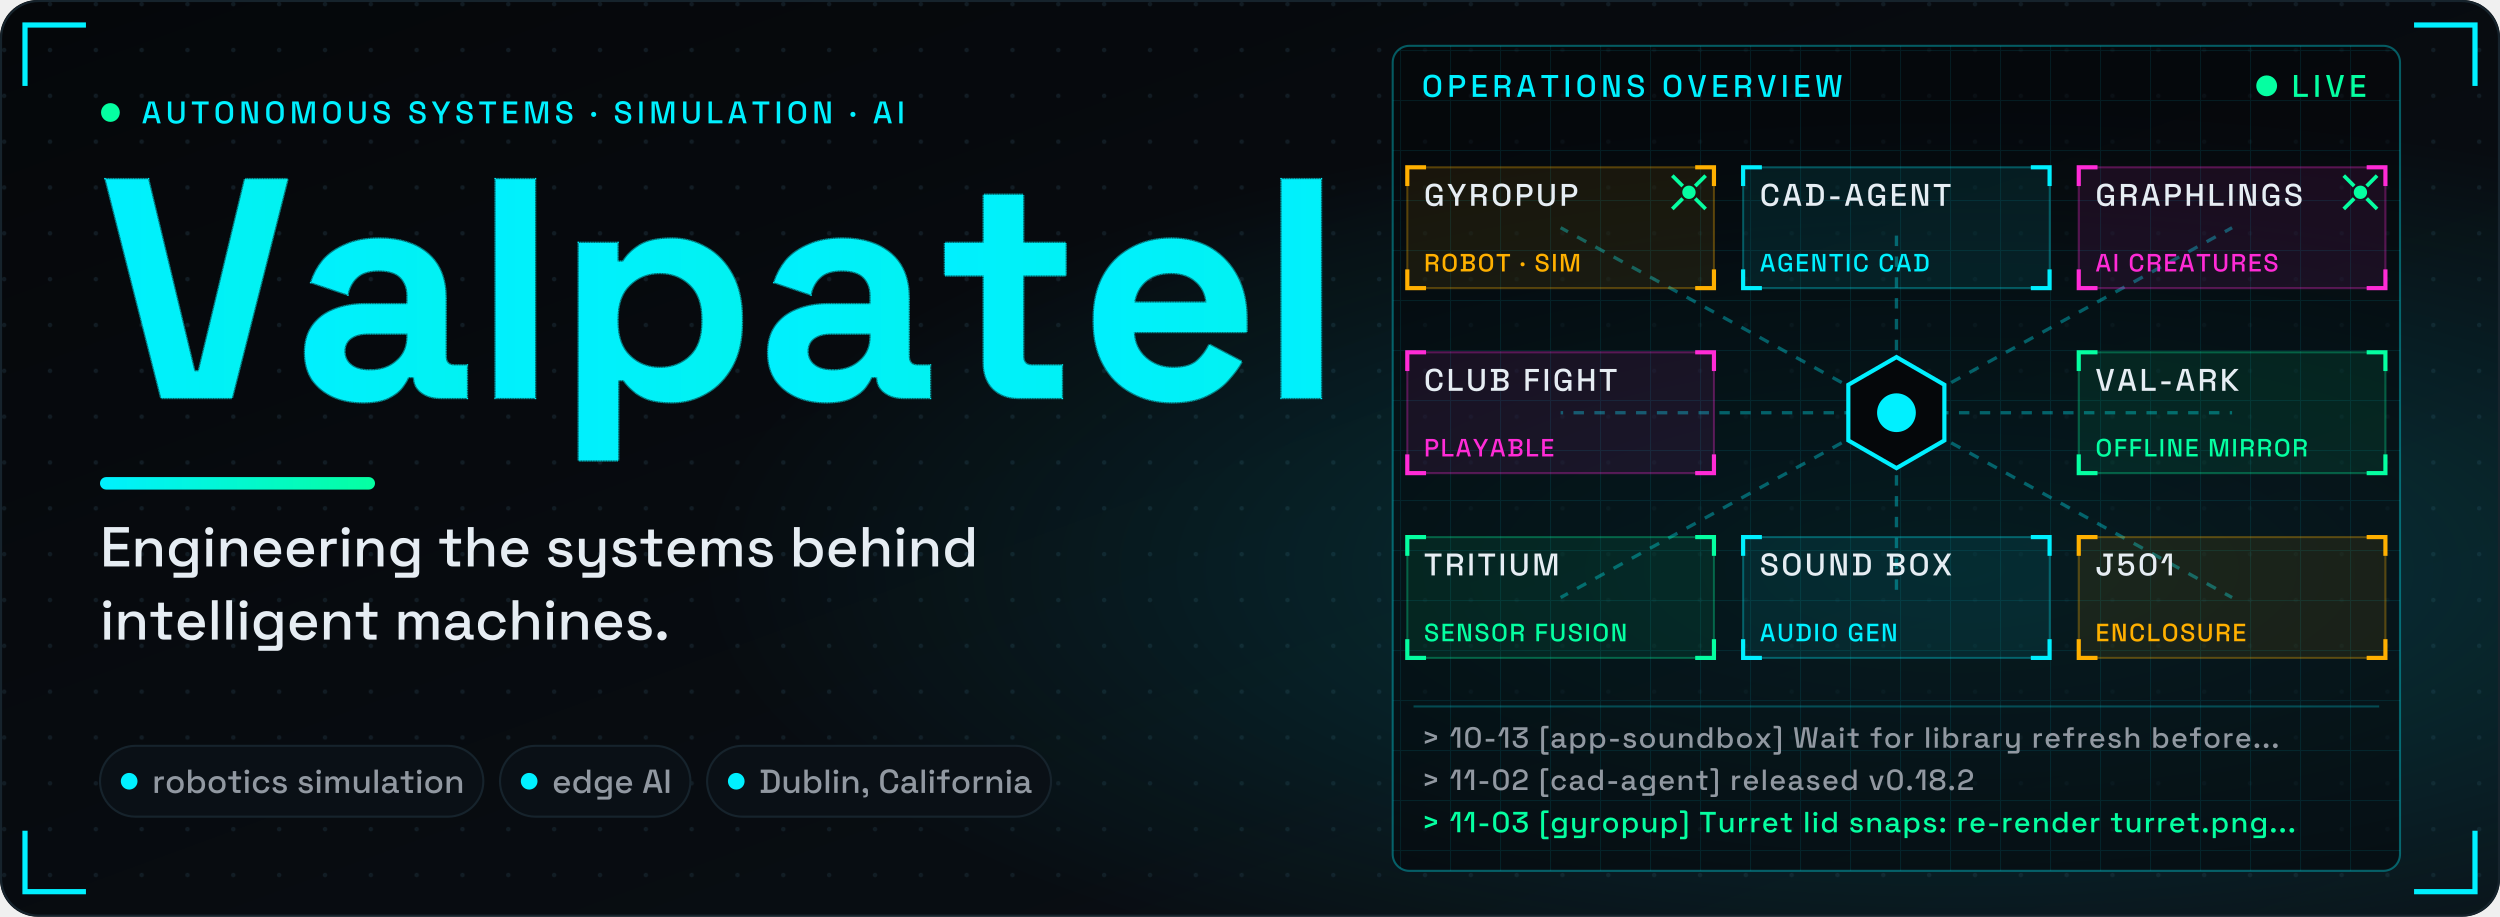
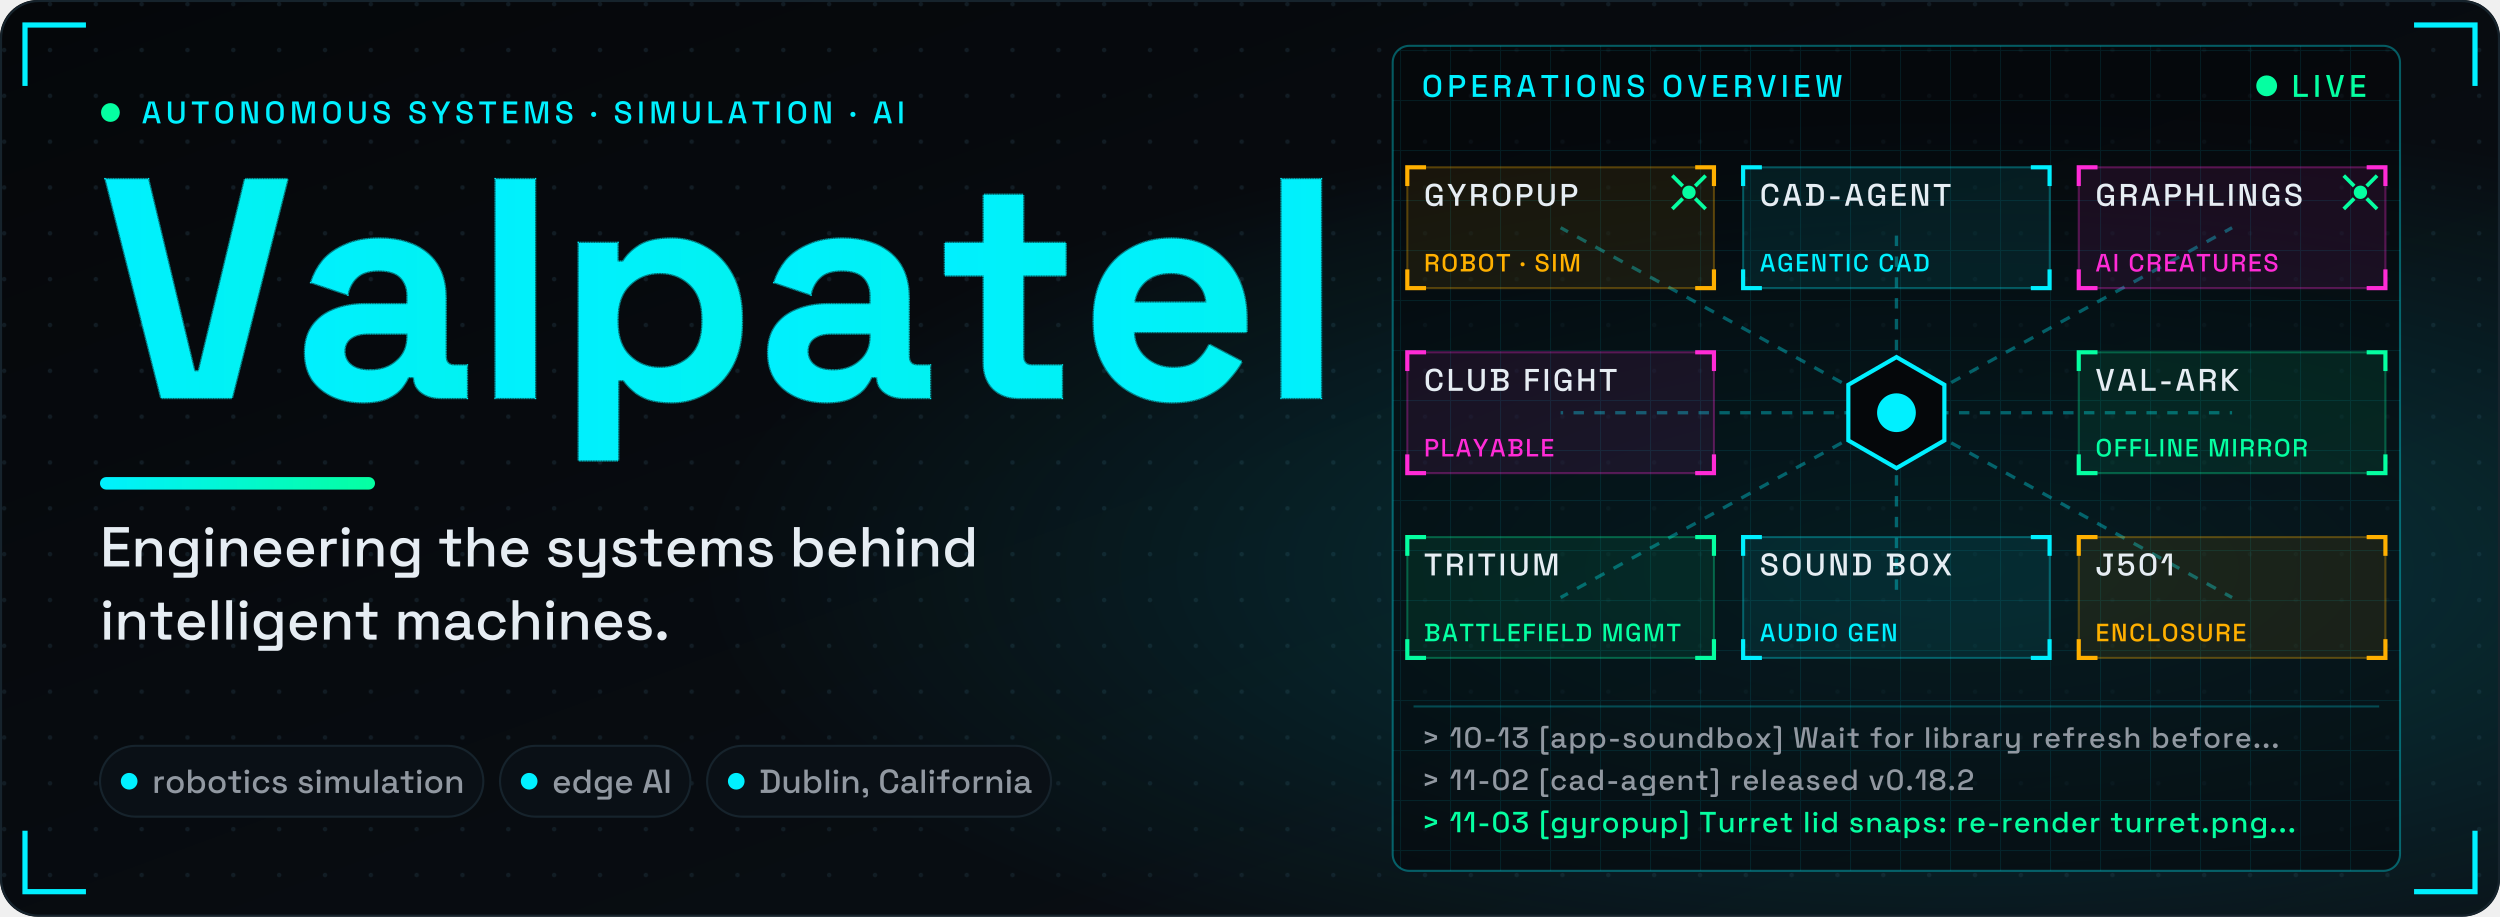
<svg xmlns="http://www.w3.org/2000/svg" viewBox="0 0 1200 440" width="1200" height="440" role="img" aria-label="Valpatel: engineering the systems behind intelligent machines. An operations overview links Gyropup, cad-agent, Graphlings, Club Fight, val-ark, Tritium, Sound Box and j501-agx-orin.">
  <style>.nm use{stroke-dasharray:1;stroke-dashoffset:0}.gp{opacity:0}.con path,.con rect{fill:none;vector-effect:non-scaling-stroke}.gl{stroke:#05ffa1;stroke-width:1;stroke-dasharray:6 4;opacity:0;transform-box:fill-box;transform-origin:0 0}.gb{stroke:#9198a1;stroke-width:1;stroke-dasharray:1;opacity:0}.sh{opacity:.35;transform:translateX(-400px) skewX(-20deg)}.ul{transform-box:fill-box;transform-origin:0 0}.cbg{fill:#0a1016;stroke:#16232c}.cpv{fill:none;stroke:#00f0ff;stroke-dasharray:4 3}.led{animation:led 1.6s ease-in-out infinite}@keyframes led{50%{opacity:.3}}.pk{fill:none;stroke-width:4;stroke-linecap:round;stroke-dasharray:.08 .92;stroke-dashoffset:1;opacity:0;animation:pk 2.6s linear infinite}@keyframes pk{0%{stroke-dashoffset:1.08;opacity:1}92%{opacity:1}100%{stroke-dashoffset:0;opacity:0}}.core{transform-box:fill-box;transform-origin:50% 50%;animation:core 2.2s ease-in-out infinite}@keyframes core{50%{transform:scale(.6);opacity:.6}}.ag0{animation:ag0 6.6s 1.5s ease-in-out infinite}@keyframes ag0{0%{transform:translate(0px,0px)}33.3%{transform:translate(322.3px,88.7px)}66.7%{transform:translate(322.3px,177.4px)}100%{transform:translate(0px,0px)}}.ag1{animation:ag1 6.6s 2.6s ease-in-out infinite}@keyframes ag1{0%{transform:translate(0px,0px)}33.3%{transform:translate(-322.3px,177.4px)}66.7%{transform:translate(-322.3px,88.7px)}100%{transform:translate(0px,0px)}}@keyframes L0{0%{opacity:0;transform:translateY(6px)}4.94%{opacity:0;transform:translateY(6px);animation-timing-function:ease-out}13.37%,90.72%{opacity:1;transform:none}97.95%,100%{opacity:0;transform:none}}@keyframes L1{0%{opacity:0;transform:translateY(6px)}7.95%{opacity:0;transform:translateY(6px);animation-timing-function:ease-out}16.39%,89.88%{opacity:1;transform:none}97.11%,100%{opacity:0;transform:none}}@keyframes L2{0%{opacity:0;transform:translateY(6px)}11.81%{opacity:0;transform:translateY(6px);animation-timing-function:ease-out}20.24%,91.81%{opacity:1;transform:none}99.04%,100%{opacity:0;transform:none}}@keyframes L3{0%{opacity:0;transform:translateX(-8px)}13.25%{opacity:0;transform:translateX(-8px);animation-timing-function:ease-out}19.88%,92.77%{opacity:1;transform:none}100%{opacity:0;transform:none}}@keyframes L4{0%{opacity:0;transform:translateX(-8px)}24.1%{opacity:0;transform:translateX(-8px);animation-timing-function:ease-out}30.72%,92.77%{opacity:1;transform:none}100%{opacity:0;transform:none}}@keyframes L5{0%{opacity:0;transform:translateX(-8px)}34.94%{opacity:0;transform:translateX(-8px);animation-timing-function:ease-out}41.57%,92.77%{opacity:1;transform:none}100%{opacity:0;transform:none}}@keyframes L6{0%{opacity:0;animation-timing-function:linear}1.53%,13.41%{opacity:1;animation-timing-function:linear}19.16%,92.77%,100%{opacity:0}}@keyframes L7{0%{opacity:.9;transform:scaleX(0)}.6%{opacity:.9;transform:scaleX(0);animation-timing-function:ease-out}3.94%{transform:scaleX(1);animation-timing-function:ease-out}13.59%{opacity:.8;animation-timing-function:ease-out}19.16%,90.6%,97.83%,100%{opacity:0;transform:none}}@keyframes L8{0%{opacity:.85;stroke-dashoffset:1}2.41%{opacity:.85;stroke-dashoffset:1;animation-timing-function:ease-out}6.39%{opacity:.85;stroke-dashoffset:0;animation-timing-function:ease-out}11.02%{opacity:.55;stroke-dashoffset:0;animation-timing-function:ease-out}15.66%,91.08%,98.31%,100%{opacity:0;stroke-dashoffset:0}}@keyframes L9{0%{stroke-dashoffset:1;stroke-width:6px;fill-opacity:0;opacity:1}4.22%{stroke-dashoffset:1;stroke-width:6px;fill-opacity:0;opacity:1;animation-timing-function:cubic-bezier(.45,0,.2,1)}7.76%{stroke-dashoffset:0;stroke-width:6px;fill-opacity:0;animation-timing-function:cubic-bezier(.45,0,.2,1)}9.78%{stroke-width:22.7px;fill-opacity:.15;animation-timing-function:cubic-bezier(.45,0,.2,1)}12.65%,91.08%{stroke-dashoffset:0;stroke-width:8px;fill-opacity:1;opacity:1}98.31%,100%{stroke-dashoffset:0;stroke-width:8px;fill-opacity:1;opacity:0}}@keyframes L10{0%{transform:translateX(-200px) skewX(-20deg);opacity:.35}15.54%{transform:translateX(-200px) skewX(-20deg);opacity:.35;animation-timing-function:ease-in-out}36.75%,92.77%{transform:translateX(1600px) skewX(-20deg);opacity:.35}100%{transform:translateX(1600px) skewX(-20deg);opacity:0}}@keyframes L11{0%{transform:scaleX(0);opacity:1}4.1%{transform:scaleX(0);opacity:1;animation-timing-function:ease-out}14.94%,92.77%{transform:none;opacity:1}100%{transform:none;opacity:0}}@keyframes L12{0%,99.4%,100%{opacity:0}15.66%{opacity:0;animation-timing-function:ease-out}19.28%,92.17%{opacity:1}}@keyframes L13{0%,99.4%,100%{opacity:0}22.05%{opacity:0;animation-timing-function:ease-out}25.66%,92.17%{opacity:1}}@keyframes L14{0%,99.4%,100%{opacity:0}28.43%{opacity:0;animation-timing-function:ease-out}32.05%,92.17%{opacity:1}}@keyframes L15{0%,100%{opacity:0}34.82%{opacity:0;animation-timing-function:ease-out}38.43%,92.77%{opacity:1}}@keyframes L16{0%,100%{opacity:0}41.2%{opacity:0;animation-timing-function:ease-out}44.82%,92.77%{opacity:1}}@media (prefers-reduced-motion:reduce){*{animation:none!important}}</style>
  <defs>
    <linearGradient id="bgg" x1="0" y1="0" x2="1" y2="1">
      <stop offset="0" stop-color="#05070a" />
      <stop offset="1" stop-color="#0a1016" />
    </linearGradient>
    <radialGradient id="glow" cx=".78" cy=".62" r=".5">
      <stop offset="0" stop-color="#00f0ff" stop-opacity=".18" />
      <stop offset="1" stop-color="#00f0ff" stop-opacity="0" />
    </radialGradient>
    <linearGradient id="gr" x1="0" y1="0" x2="1" y2="0">
      <stop offset="0" stop-color="#00f0ff" />
      <stop offset="1" stop-color="#05ffa1" />
    </linearGradient>
    <pattern id="dots" width="22" height="22" patternUnits="userSpaceOnUse">
      <circle cx="2" cy="2" r="1.1" fill="#16232c" />
    </pattern>
    <linearGradient id="ng" gradientUnits="userSpaceOnUse" x1="0" y1="0" x2="3977" y2="0">
      <stop offset="0" stop-color="#00f0ff" />
      <stop offset="1" stop-color="#05ffa1" />
    </linearGradient>
    <pattern id="gp" width="60" height="60" patternUnits="userSpaceOnUse" x="48" y="191">
      <path d="M0 0V60M0 0H60M12 0V60M0 12H60M24 0V60M0 24H60M36 0V60M0 36H60M48 0V60M0 48H60" stroke="#05ffa1" stroke-width=".5" opacity=".45" />
      <path d="M0 0V60M0 0H60" stroke="#05ffa1" stroke-width="1" />
    </pattern>
    <clipPath id="nc" transform="translate(48 191) scale(.15 -.15)">
      <use href="#b86" x="0" />
      <use href="#b97" x="618" />
      <use href="#b108" x="1196" />
      <use href="#b112" x="1462" />
      <use href="#b97" x="2100" />
      <use href="#b116" x="2678" />
      <use href="#b101" x="3134" />
      <use href="#b108" x="3711" />
    </clipPath>
    <pattern id="opg" width="24" height="24" patternUnits="userSpaceOnUse">
      <path d="M24 0H0V24" fill="none" stroke="#00f0ff" stroke-opacity=".09" />
    </pattern>
    <path id="b101" d="M296 -14Q222 -14 166 18Q109 49 78 106Q46 164 46 242V254Q46 332 77 390Q108 447 164 478Q220 510 294 510Q367 510 421 478Q475 445 505 388Q535 330 535 254V211H174Q176 160 212 128Q248 96 300 96Q353 96 378 119Q403 142 416 170L519 116Q505 90 478 60Q452 29 408 8Q364 -14 296 -14ZM175 305H407Q403 348 372 374Q342 400 293 400Q242 400 212 374Q182 348 175 305Z" pathLength="1" />
    <path id="b108" d="M70 0V700H196V0Z" pathLength="1" />
    <path id="b112" d="M70 -200V496H194V436H212Q229 465 265 488Q301 510 368 510Q428 510 479 480Q530 451 561 394Q592 337 592 256V240Q592 159 561 102Q530 45 479 16Q428 -14 368 -14Q323 -14 292 -4Q262 7 244 24Q225 40 214 57H196V-200ZM330 96Q389 96 428 134Q466 171 466 243V253Q466 325 427 362Q388 400 330 400Q272 400 233 362Q194 325 194 253V243Q194 171 233 134Q272 96 330 96Z" pathLength="1" />
    <path id="b116" d="M260 0Q211 0 180 30Q150 61 150 112V392H26V496H150V650H276V496H412V392H276V134Q276 104 304 104H400V0Z" pathLength="1" />
    <path id="b86" d="M196 0 18 700H154L302 85H316L464 700H600L422 0Z" pathLength="1" />
    <path id="b97" d="M224 -14Q171 -14 129 4Q87 23 62 58Q38 94 38 145Q38 196 62 230Q87 265 130 282Q174 300 230 300H366V328Q366 363 344 386Q322 408 274 408Q227 408 204 386Q181 365 174 331L58 370Q70 408 96 440Q123 471 168 490Q212 510 276 510Q374 510 431 461Q488 412 488 319V134Q488 104 516 104H556V0H472Q435 0 411 18Q387 36 387 66V67H368Q364 55 350 36Q336 16 306 1Q276 -14 224 -14ZM246 88Q299 88 332 118Q366 147 366 196V206H239Q204 206 184 191Q164 176 164 149Q164 122 185 105Q206 88 246 88Z" pathLength="1" />
    <path id="m100" d="M280 -14Q219 -14 167 16Q115 46 83 103Q52 159 52 239V254Q52 333 83 390Q114 447 166 477Q218 507 280 507Q328 507 361 495Q393 483 414 464Q435 446 446 426H462V700H565V0H464V70H448Q429 38 391 12Q352 -14 280 -14ZM309 76Q376 76 420 119Q463 162 463 242V251Q463 330 420 373Q377 416 309 416Q243 416 199 373Q156 330 156 251V242Q156 162 199 119Q243 76 309 76Z" pathLength="1" />
    <path id="m101" d="M302 -14Q227 -14 171 18Q115 49 84 106Q52 164 52 240V252Q52 329 83 386Q114 444 170 475Q225 507 298 507Q369 507 423 475Q476 444 506 388Q536 332 536 257V218H157Q159 153 201 115Q242 76 304 76Q362 76 392 102Q421 128 437 162L522 118Q508 90 482 59Q455 28 412 7Q369 -14 302 -14ZM158 297H431Q427 353 391 384Q355 416 297 416Q239 416 202 384Q166 353 158 297Z" pathLength="1" />
    <path id="m102" d="M165 0V406H27V493H165V601Q165 646 192 673Q219 700 264 700H391V613H297Q268 613 268 583V493H410V406H268V0Z" pathLength="1" />
    <path id="m103" d="M52 244V259Q52 337 83 392Q115 447 167 477Q219 507 281 507Q353 507 392 480Q430 453 448 422H464V493H564V-101Q564 -146 538 -173Q511 -200 465 -200H133V-110H433Q462 -110 462 -80V77H446Q435 59 415 40Q395 21 362 9Q330 -3 281 -3Q219 -3 166 26Q114 56 83 111Q52 167 52 244ZM309 87Q376 87 420 129Q463 172 463 247V256Q463 333 420 374Q377 416 309 416Q243 416 199 374Q156 333 156 256V247Q156 172 199 129Q243 87 309 87Z" pathLength="1" />
    <path id="m104" d="M76 0V700H179V423H195Q205 442 223 460Q242 478 272 489Q303 501 350 501Q406 501 450 476Q493 451 518 405Q543 360 543 296V0H440V288Q440 352 408 383Q376 413 320 413Q256 413 218 371Q179 329 179 249V0Z" pathLength="1" />
    <path id="m105" d="M76 0V493H179V0ZM128 560Q98 560 77 579Q57 599 57 630Q57 661 77 681Q98 700 128 700Q159 700 179 681Q199 661 199 630Q199 599 179 579Q159 560 128 560Z" pathLength="1" />
    <path id="m108" d="M76 0V700H179V0Z" pathLength="1" />
    <path id="m109" d="M76 0V493H177V435H193Q207 461 238 481Q269 501 322 501Q377 501 411 478Q444 456 461 421H477Q494 455 527 478Q559 501 619 501Q667 501 704 481Q741 462 763 423Q785 385 785 328V0H682V320Q682 365 658 390Q633 414 588 414Q540 414 511 383Q482 352 482 294V0H379V320Q379 365 355 390Q330 414 285 414Q237 414 208 383Q179 352 179 294V0Z" pathLength="1" />
    <path id="m110" d="M76 0V493H177V419H193Q207 449 243 475Q279 501 350 501Q406 501 450 476Q493 451 518 406Q543 360 543 296V0H440V288Q440 352 408 383Q376 413 320 413Q256 413 218 371Q179 329 179 249V0Z" pathLength="1" />
    <path id="m111" d="M307 -14Q233 -14 176 17Q118 47 85 104Q52 161 52 239V254Q52 332 85 389Q118 445 176 476Q233 507 307 507Q381 507 439 476Q497 445 530 389Q563 332 563 254V239Q563 161 530 104Q497 47 439 17Q381 -14 307 -14ZM307 78Q375 78 417 121Q460 165 460 242V251Q460 328 418 371Q376 415 307 415Q240 415 198 371Q155 328 155 251V242Q155 165 198 121Q240 78 307 78Z" pathLength="1" />
    <path id="m112" d="M76 -200V493H177V422H193Q212 455 250 481Q289 507 361 507Q423 507 474 477Q526 447 557 390Q589 334 589 254V239Q589 159 558 103Q527 46 475 16Q423 -14 361 -14Q313 -14 280 -2Q247 10 227 29Q207 47 195 67H179V-200ZM331 76Q399 76 442 119Q485 162 485 242V251Q485 330 442 373Q398 416 331 416Q265 416 221 373Q178 330 178 251V242Q178 162 221 119Q265 76 331 76Z" pathLength="1" />
    <path id="m114" d="M76 0V493H177V435H193Q205 466 231 480Q258 495 297 495H356V402H293Q243 402 211 375Q179 347 179 290V0Z" pathLength="1" />
    <path id="m115" d="M278 -14Q184 -14 122 28Q60 70 46 155L142 178Q150 137 169 113Q188 89 217 79Q245 69 278 69Q327 69 354 88Q380 107 380 137Q380 167 355 181Q330 195 281 204L247 210Q197 219 156 236Q115 253 91 283Q67 313 67 360Q67 430 119 468Q171 507 257 507Q340 507 394 469Q447 432 463 368L367 341Q358 386 329 404Q300 423 257 423Q215 423 191 408Q167 392 167 364Q167 334 190 320Q214 306 254 299L289 293Q342 284 386 268Q430 252 455 222Q481 192 481 142Q481 68 426 27Q371 -14 278 -14Z" pathLength="1" />
    <path id="m116" d="M261 0Q216 0 189 27Q163 54 163 99V406H27V493H163V656H266V493H413V406H266V117Q266 87 294 87H397V0Z" pathLength="1" />
    <path id="m117" d="M265 -9Q209 -9 165 16Q121 41 96 87Q71 133 71 197V493H174V204Q174 140 206 110Q238 79 295 79Q358 79 397 121Q435 164 435 244V493H538V0H437V74H421Q407 44 371 18Q335 -9 265 -9Z" pathLength="1" />
    <path id="m118" d="M190 0 24 493H133L264 76H280L411 493H520L354 0Z" pathLength="1" />
    <path id="m120" d="M34 0 222 249 38 493H159L288 316H304L433 493H555L370 249L558 0H435L304 181H288L157 0Z" pathLength="1" />
    <path id="m121" d="M133 -200V-110H408Q436 -110 436 -80V72H420Q411 52 392 34Q374 15 343 3Q312 -9 265 -9Q209 -9 165 16Q121 41 96 87Q71 133 71 196V493H174V204Q174 140 206 110Q238 79 295 79Q358 79 397 121Q435 163 435 243V493H538V-101Q538 -146 512 -173Q485 -200 439 -200Z" pathLength="1" />
    <path id="m183" d="M102 205Q67 205 43 228Q20 251 20 287Q20 323 43 346Q67 368 102 368Q137 368 160 345Q183 322 183 287Q183 251 160 228Q137 205 102 205Z" pathLength="1" />
    <path id="m44" d="M77 -136V-77H111Q152 -77 152 -36V-4H137Q102 -4 79 17Q56 38 56 70Q56 105 79 126Q102 148 137 148Q172 148 194 126Q217 103 217 67V-37Q217 -136 118 -136Z" pathLength="1" />
    <path id="m45" d="M74 209V303H370V209Z" pathLength="1" />
    <path id="m46" d="M138 -14Q103 -14 80 9Q56 32 56 68Q56 104 80 127Q103 149 138 149Q173 149 196 126Q220 103 220 68Q220 32 196 9Q173 -14 138 -14Z" pathLength="1" />
    <path id="m48" d="M322 -14Q200 -14 128 56Q55 125 55 265V435Q55 572 128 643Q200 714 322 714Q445 714 517 643Q590 572 590 435V265Q590 125 517 56Q445 -14 322 -14ZM322 80Q405 80 445 127Q485 175 485 261V441Q485 527 442 574Q399 620 322 620Q244 620 202 573Q160 525 160 441V261Q160 173 201 126Q241 80 322 80Z" pathLength="1" />
    <path id="m49" d="M257 0V626H241L126 390H15L170 700H362V0Z" pathLength="1" />
    <path id="m50" d="M48 0V79Q48 152 73 199Q98 246 144 276Q191 305 257 325L318 344Q359 357 388 376Q418 395 434 423Q450 452 450 490V494Q450 553 410 586Q370 620 305 620Q238 620 196 584Q155 548 155 478V462H51V477Q51 553 84 606Q117 658 175 686Q233 714 305 714Q377 714 434 687Q490 660 523 611Q555 562 555 496V487Q555 419 528 374Q501 329 453 300Q406 271 344 251L285 233Q238 219 210 202Q181 186 168 163Q154 140 154 104V94H549V0Z" pathLength="1" />
    <path id="m51" d="M304 -14Q227 -14 167 14Q107 42 73 95Q40 148 40 221V239H145V223Q145 157 188 118Q232 80 304 80Q376 80 416 116Q456 152 456 207V216Q456 255 437 279Q418 303 386 315Q354 326 314 326H187V447L433 592V606H57V700H547V558L312 418V404H355Q408 404 455 384Q502 364 531 323Q561 282 561 219V207Q561 140 529 90Q497 41 439 13Q381 -14 304 -14Z" pathLength="1" />
    <path id="m53" d="M302 -14Q223 -14 165 15Q107 44 76 97Q44 150 44 220V231H151V221Q151 157 190 119Q230 80 301 80Q374 80 414 120Q454 160 454 228V237Q454 302 414 341Q375 380 314 380Q280 380 257 369Q235 359 221 344Q208 329 199 315H66V700H535V605H171V399H187Q197 416 216 431Q234 447 264 457Q294 467 336 467Q398 467 448 441Q499 414 529 362Q559 311 559 238V227Q559 154 528 100Q497 46 440 16Q382 -14 302 -14Z" pathLength="1" />
    <path id="m56" d="M306 -14Q225 -14 164 10Q104 34 71 80Q37 125 37 186V197Q37 247 56 280Q76 312 104 331Q133 349 158 355V371Q133 378 107 396Q81 415 65 445Q48 476 48 519V530Q48 586 81 627Q113 668 171 691Q229 714 306 714Q382 714 440 691Q498 668 530 627Q563 586 563 530V519Q563 476 546 445Q530 415 505 396Q480 378 454 371V355Q480 349 508 331Q536 312 555 280Q574 247 574 197V186Q574 125 541 80Q507 34 447 10Q386 -14 306 -14ZM306 80Q382 80 426 110Q469 139 469 192V200Q469 254 426 284Q384 313 306 313Q228 313 185 284Q142 254 142 200V192Q142 139 185 110Q229 80 306 80ZM306 407Q377 407 418 434Q458 461 458 510V518Q458 567 417 593Q376 620 306 620Q235 620 194 593Q153 567 153 518V510Q153 461 194 434Q234 407 306 407Z" pathLength="1" />
    <path id="m58" d="M138 -14Q103 -14 80 9Q56 32 56 68Q56 104 80 127Q103 149 138 149Q173 149 196 126Q220 103 220 68Q220 32 196 9Q173 -14 138 -14ZM138 343Q103 343 80 366Q56 389 56 425Q56 461 80 484Q103 507 138 507Q173 507 196 484Q220 461 220 425Q220 389 196 366Q173 343 138 343Z" pathLength="1" />
    <path id="m62" d="M100 130V233L419 342V358L100 467V570L520 415V285Z" pathLength="1" />
    <path id="m65" d="M21 0 221 700H411L610 0H499L453 165H179L133 0ZM206 265H426L324 633H308Z" pathLength="1" />
    <path id="m66" d="M47 0V96H141V604H47V700H402Q465 700 512 678Q559 657 586 617Q612 578 612 524V514Q612 466 594 435Q576 404 550 387Q525 370 502 363V347Q525 341 551 324Q578 306 597 275Q615 244 615 194V184Q615 126 588 85Q561 44 513 22Q466 0 404 0ZM250 98H391Q445 98 476 124Q507 150 507 196V205Q507 251 476 277Q446 303 391 303H250ZM250 402H391Q442 402 473 427Q504 453 504 497V507Q504 551 473 576Q443 602 391 602H250Z" pathLength="1" />
    <path id="m67" d="M333 -14Q205 -14 130 58Q55 131 55 268V432Q55 569 130 642Q205 714 333 714Q459 714 528 644Q596 574 596 453V447H489V456Q489 527 451 572Q412 617 333 617Q253 617 208 568Q163 520 163 434V266Q163 181 208 132Q253 83 333 83Q412 83 451 128Q489 174 489 244V261H596V247Q596 126 528 56Q459 -14 333 -14Z" pathLength="1" />
    <path id="m68" d="M47 0V96H141V604H47V700H327Q467 700 541 629Q616 558 616 415V284Q616 141 541 71Q467 0 327 0ZM250 98H328Q419 98 463 144Q507 190 507 281V419Q507 511 463 556Q419 601 328 601H250Z" pathLength="1" />
    <path id="m69" d="M73 0V700H514V602H181V401H486V303H181V98H519V0Z" pathLength="1" />
    <path id="m70" d="M73 0V700H505V602H181V400H479V302H181V0Z" pathLength="1" />
    <path id="m71" d="M316 -14Q241 -14 182 18Q123 51 89 114Q55 177 55 268V432Q55 569 130 642Q205 714 333 714Q459 714 527 646Q595 577 595 462V457H488V465Q488 508 471 543Q454 577 420 597Q386 617 333 617Q253 617 208 568Q163 520 163 434V266Q163 181 208 131Q253 82 334 82Q414 82 451 126Q488 170 488 240V253H300V346H595V0H495V71H479Q470 52 453 32Q435 12 402 -1Q370 -14 316 -14Z" pathLength="1" />
    <path id="m72" d="M73 0V700H181V400H475V700H583V0H475V302H181V0Z" pathLength="1" />
    <path id="m73" d="M73 0V700H181V0Z" pathLength="1" />
    <path id="m74" d="M265 -14Q160 -14 98 44Q36 103 36 210V270H144V210Q144 154 175 120Q205 87 263 87Q319 87 346 120Q373 153 373 210V602H251V700H559V602H481V210Q481 101 425 44Q368 -14 265 -14Z" pathLength="1" />
    <path id="m75" d="M73 0V700H181V409H197L458 700H599L283 355L610 0H465L197 297H181V0Z" pathLength="1" />
    <path id="m76" d="M73 0V700H181V98H518V0Z" pathLength="1" />
    <path id="m77" d="M73 0V700H276L429 72H445L598 700H801V0H696V624H680L528 0H346L194 624H178V0Z" pathLength="1" />
    <path id="m78" d="M73 0V700H281L471 72H487V700H594V0H386L196 629H180V0Z" pathLength="1" />
    <path id="m79" d="M336 -14Q207 -14 131 58Q55 131 55 268V432Q55 569 131 642Q207 714 336 714Q465 714 541 642Q618 569 618 432V268Q618 131 541 58Q465 -14 336 -14ZM336 83Q419 83 464 132Q509 180 509 264V436Q509 520 464 568Q419 617 336 617Q255 617 209 568Q163 520 163 436V264Q163 180 209 132Q255 83 336 83Z" pathLength="1" />
    <path id="m80" d="M73 0V700H351Q415 700 466 675Q516 649 544 602Q573 556 573 491V478Q573 413 544 366Q514 319 464 294Q414 269 351 269H181V0ZM181 367H340Q397 367 431 397Q465 427 465 479V489Q465 542 431 572Q397 602 340 602H181Z" pathLength="1" />
    <path id="m82" d="M73 0V700H367Q432 700 481 677Q531 655 558 613Q586 571 586 513V502Q586 436 554 397Q523 357 478 341V325Q516 323 539 299Q562 276 562 232V0H453V217Q453 244 439 260Q425 276 394 276H181V0ZM181 374H355Q413 374 445 403Q477 433 477 484V492Q477 543 446 572Q414 602 355 602H181Z" pathLength="1" />
    <path id="m83" d="M311 -14Q232 -14 171 14Q110 42 76 96Q41 151 41 229V254H148V229Q148 155 193 118Q237 81 311 81Q386 81 424 113Q462 144 462 194Q462 227 444 248Q426 269 393 281Q360 294 314 305L277 314Q210 330 161 353Q111 377 84 416Q57 455 57 516Q57 578 87 622Q118 666 172 690Q226 714 299 714Q372 714 429 689Q487 664 520 615Q553 566 553 492V456H446V492Q446 537 428 565Q409 593 376 606Q343 619 299 619Q235 619 199 593Q164 566 164 519Q164 487 180 467Q195 446 225 433Q255 420 300 410L337 401Q405 386 457 363Q509 339 539 299Q569 259 569 196Q569 133 537 86Q506 39 448 12Q390 -14 311 -14Z" pathLength="1" />
    <path id="m84" d="M240 0V602H25V700H563V602H348V0Z" pathLength="1" />
    <path id="m85" d="M335 -14Q252 -14 193 16Q133 46 101 102Q68 159 68 240V700H177V237Q177 163 218 123Q259 83 335 83Q411 83 452 123Q493 163 493 237V700H601V240Q601 159 569 102Q537 46 477 16Q417 -14 335 -14Z" pathLength="1" />
    <path id="m86" d="M216 0 21 700H133L303 68H316L485 700H597L403 0Z" pathLength="1" />
    <path id="m87" d="M136 0 33 700H141L225 73H241L349 700H538L646 73H662L745 700H853L750 0H561L451 636H435L326 0Z" pathLength="1" />
    <path id="m88" d="M27 0 242 353 30 700H154L312 430H328L487 700H611L399 353L614 0H489L328 276H312L151 0Z" pathLength="1" />
    <path id="m89" d="M254 0V254L11 700H133L301 383H316L484 700H606L363 254V0Z" pathLength="1" />
    <path id="m91" d="M166 -240Q127 -240 101 -215Q76 -189 76 -150V660Q76 699 101 725Q127 750 166 750H329V662H203Q176 662 176 632V-122Q176 -152 203 -152H329V-240Z" pathLength="1" />
    <path id="m93" d="M17 -240V-152H144Q171 -152 171 -122V632Q171 662 144 662H17V750H180Q220 750 245 725Q271 699 271 660V-150Q271 -189 245 -215Q220 -240 180 -240Z" pathLength="1" />
    <path id="m97" d="M229 -14Q176 -14 134 4Q93 22 68 57Q44 92 44 142Q44 193 68 226Q93 260 135 277Q178 294 232 294H382V326Q382 369 356 395Q330 421 276 421Q223 421 195 396Q167 371 158 331L62 362Q74 402 101 434Q127 467 171 487Q215 507 277 507Q373 507 428 458Q483 409 483 319V116Q483 86 511 86H553V0H476Q441 0 419 18Q397 36 397 67V70H382Q374 55 358 35Q342 15 311 0Q280 -14 229 -14ZM244 71Q306 71 344 107Q382 142 382 204V214H238Q197 214 172 197Q147 179 147 145Q147 111 173 91Q199 71 244 71Z" pathLength="1" />
    <path id="m98" d="M361 -14Q289 -14 250 12Q212 38 193 70H177V0H76V700H179V426H195Q207 446 227 464Q247 483 280 495Q313 507 361 507Q423 507 475 477Q527 447 558 390Q589 333 589 254V239Q589 159 557 103Q526 46 474 16Q423 -14 361 -14ZM331 76Q398 76 442 119Q485 162 485 242V251Q485 330 442 373Q399 416 331 416Q265 416 221 373Q178 330 178 251V242Q178 162 221 119Q265 76 331 76Z" pathLength="1" />
    <path id="m99" d="M305 -14Q234 -14 176 16Q119 46 86 103Q52 160 52 240V253Q52 333 86 389Q119 446 176 476Q234 507 305 507Q376 507 426 481Q476 455 506 412Q537 369 546 317L446 296Q441 329 425 356Q409 383 380 399Q351 415 307 415Q264 415 230 395Q195 376 175 339Q155 303 155 251V242Q155 190 175 153Q195 116 230 97Q264 78 307 78Q372 78 406 111Q440 145 449 197L549 174Q537 123 507 80Q476 37 426 12Q376 -14 305 -14Z" pathLength="1" />
  </defs>
  <rect width="1200" height="440" rx="18" fill="url(#bgg)" />
  <rect width="1200" height="440" rx="18" fill="url(#dots)" opacity=".7" />
  <rect width="1200" height="440" rx="18" fill="url(#glow)" />
  <rect x=".5" y=".5" width="1199" height="439" rx="18" fill="none" stroke="#16232c" />
  <path d="M12 40V12H40M1160 12H1188V40M1188 400V428H1160M40 428H12V400" fill="none" stroke="#00f0ff" stroke-width="2.5" stroke-linecap="square" />
  <g class="mo">
    <rect x="668.5" y="22" width="483.5" height="396" rx="8" fill="#05070a" fill-opacity=".55" stroke="#00f0ff" stroke-opacity=".35" />
    <rect x="668.5" y="22" width="483.5" height="396" rx="8" fill="url(#opg)" />
    <g fill="#00f0ff" transform="translate(682.5 46.5) scale(.015 -.015)">
      <use href="#m79" x="0" />
      <use href="#m80" x="813" />
      <use href="#m69" x="1556" />
      <use href="#m82" x="2255" />
      <use href="#m65" x="3027" />
      <use href="#m84" x="3799" />
      <use href="#m73" x="4527" />
      <use href="#m79" x="4921" />
      <use href="#m78" x="5734" />
      <use href="#m83" x="6541" />
      <use href="#m79" x="7685" />
      <use href="#m86" x="8498" />
      <use href="#m69" x="9257" />
      <use href="#m82" x="9956" />
      <use href="#m86" x="10728" />
      <use href="#m73" x="11487" />
      <use href="#m69" x="11881" />
      <use href="#m87" x="12580" />
    </g>
    <circle class="led" cx="1088" cy="41.2" r="5" fill="#05ffa1" />
    <g fill="#05ffa1" transform="translate(1100 46.5) scale(.015 -.015)">
      <use href="#m76" x="0" />
      <use href="#m73" x="684" />
      <use href="#m86" x="1078" />
      <use href="#m69" x="1837" />
    </g>
    <path d="M910.3 198.1L749.1 109.3M910.3 198.1L910.3 109.3M910.3 198.1L1071.4 109.3M910.3 198.1L749.1 198.1M910.3 198.1L1071.4 198.1M910.3 198.1L749.1 286.8M910.3 198.1L910.3 286.8M910.3 198.1L1071.4 286.8" stroke="#00f0ff" stroke-opacity=".35" stroke-width="1.6" stroke-dasharray="5 5" fill="none" />
    <g style="animation:L12 8.3s infinite">
      <path class="pk" pathLength="1" d="M910.3 198.1L749.1 109.3" stroke="#00f0ff" style="animation-delay:1.3s" />
    </g>
    <g style="animation:L13 8.3s infinite">
      <path class="pk" pathLength="1" d="M910.3 109.3L910.3 198.1" stroke="#05ffa1" style="animation-delay:1.83s" />
    </g>
    <g style="animation:L14 8.3s infinite">
      <path class="pk" pathLength="1" d="M910.3 198.1L1071.4 109.3" stroke="#00f0ff" style="animation-delay:2.36s" />
    </g>
    <g style="animation:L15 8.3s infinite">
      <path class="pk" pathLength="1" d="M749.1 198.1L910.3 198.1" stroke="#05ffa1" style="animation-delay:2.89s" />
    </g>
    <g style="animation:L16 8.3s infinite">
      <path class="pk" pathLength="1" d="M910.3 198.1L1071.4 198.1" stroke="#00f0ff" style="animation-delay:3.42s" />
    </g>
    <g style="animation:L12 8.3s .05s backwards infinite">
      <path class="pk" pathLength="1" d="M749.1 286.8L910.3 198.1" stroke="#05ffa1" style="animation-delay:1.35s" />
    </g>
    <g style="animation:L13 8.3s .05s backwards infinite">
      <path class="pk" pathLength="1" d="M910.3 198.1L910.3 286.8" stroke="#00f0ff" style="animation-delay:1.88s" />
    </g>
    <g style="animation:L14 8.3s .05s backwards infinite">
      <path class="pk" pathLength="1" d="M1071.4 286.8L910.3 198.1" stroke="#05ffa1" style="animation-delay:2.41s" />
    </g>
    <path d="M933.3 211.4l-23 13.3-23.1-13.3 0-26.7 23.1-13.3 23 13.3z" fill="#05070a" stroke="#00f0ff" stroke-width="2" />
    <circle class="core" cx="910.3" cy="198.1" r="9.3" fill="#00f0ff" />
    <g class="in" style="animation:L0 8.3s .09s backwards infinite">
      <rect x="675.5" y="80.3" width="147.2" height="58" fill="#ffb000" fill-opacity=".08" stroke="#ffb000" stroke-opacity=".3" />
      <path d="M675.5 89.3V80.3H684.5M813.7 80.3H822.7V89.3M822.7 129.3V138.3H813.7M684.5 138.3H675.5V129.3" fill="none" stroke="#ffb000" stroke-width="2" />
      <g fill="#e6edf3" transform="translate(683.5 98.8) scale(.015 -.015)">
        <use href="#m71" x="0" />
        <use href="#m89" x="741" />
        <use href="#m82" x="1438" />
        <use href="#m79" x="2150" />
        <use href="#m80" x="2903" />
        <use href="#m85" x="3586" />
        <use href="#m80" x="4335" />
      </g>
      <g fill="#ffb000" transform="translate(683.5 130.3) scale(.012 -.012)">
        <use href="#m82" x="0" />
        <use href="#m79" x="692" />
        <use href="#m66" x="1425" />
        <use href="#m79" x="2148" />
        <use href="#m84" x="2881" />
        <use href="#m183" x="3844" />
        <use href="#m83" x="4422" />
        <use href="#m73" x="5091" />
        <use href="#m77" x="5405" />
      </g>
    </g>
    <g class="in" style="animation:L0 8.3s .17s backwards infinite">
      <rect x="836.7" y="80.3" width="147.2" height="58" fill="#00f0ff" fill-opacity=".08" stroke="#00f0ff" stroke-opacity=".3" />
      <path d="M836.7 89.3V80.3H845.7M974.8 80.3H983.8V89.3M983.8 129.3V138.3H974.8M845.7 138.3H836.7V129.3" fill="none" stroke="#00f0ff" stroke-width="2" />
      <g fill="#e6edf3" transform="translate(844.7 98.8) scale(.015 -.015)">
        <use href="#m67" x="0" />
        <use href="#m65" x="723" />
        <use href="#m68" x="1435" />
        <use href="#m45" x="2180" />
        <use href="#m65" x="2703" />
        <use href="#m71" x="3415" />
        <use href="#m69" x="4156" />
        <use href="#m78" x="4795" />
        <use href="#m84" x="5542" />
      </g>
      <g fill="#00f0ff" transform="translate(844.7 130.3) scale(.012 -.012)">
        <use href="#m65" x="0" />
        <use href="#m71" x="692" />
        <use href="#m69" x="1413" />
        <use href="#m78" x="2032" />
        <use href="#m84" x="2759" />
        <use href="#m73" x="3407" />
        <use href="#m67" x="3721" />
        <use href="#m67" x="4739" />
        <use href="#m65" x="5442" />
        <use href="#m68" x="6134" />
      </g>
    </g>
    <g class="in" style="animation:L1 8.3s infinite">
      <rect x="997.8" y="80.3" width="147.2" height="58" fill="#ff2bd6" fill-opacity=".08" stroke="#ff2bd6" stroke-opacity=".3" />
      <path d="M997.8 89.3V80.3H1006.8M1136 80.3H1145V89.3M1145 129.3V138.3H1136M1006.8 138.3H997.8V129.3" fill="none" stroke="#ff2bd6" stroke-width="2" />
      <g fill="#e6edf3" transform="translate(1005.8 98.8) scale(.015 -.015)">
        <use href="#m71" x="0" />
        <use href="#m82" x="741" />
        <use href="#m65" x="1453" />
        <use href="#m80" x="2165" />
        <use href="#m72" x="2848" />
        <use href="#m76" x="3584" />
        <use href="#m73" x="4208" />
        <use href="#m78" x="4542" />
        <use href="#m71" x="5289" />
        <use href="#m83" x="6030" />
      </g>
      <g fill="#ff2bd6" transform="translate(1005.8 130.3) scale(.012 -.012)">
        <use href="#m65" x="0" />
        <use href="#m73" x="692" />
        <use href="#m67" x="1321" />
        <use href="#m82" x="2024" />
        <use href="#m69" x="2716" />
        <use href="#m65" x="3335" />
        <use href="#m84" x="4027" />
        <use href="#m85" x="4675" />
        <use href="#m82" x="5404" />
        <use href="#m69" x="6096" />
        <use href="#m83" x="6715" />
      </g>
    </g>
    <g class="in" style="animation:L1 8.3s .08s backwards infinite">
      <rect x="675.5" y="169.1" width="147.2" height="58" fill="#ff2bd6" fill-opacity=".08" stroke="#ff2bd6" stroke-opacity=".3" />
      <path d="M675.5 178.1V169.1H684.5M813.7 169.1H822.7V178.1M822.7 218.1V227.1H813.7M684.5 227.1H675.5V218.1" fill="none" stroke="#ff2bd6" stroke-width="2" />
      <g fill="#e6edf3" transform="translate(683.5 187.6) scale(.015 -.015)">
        <use href="#m67" x="0" />
        <use href="#m76" x="723" />
        <use href="#m85" x="1347" />
        <use href="#m66" x="2096" />
        <use href="#m70" x="3174" />
        <use href="#m73" x="3791" />
        <use href="#m71" x="4125" />
        <use href="#m72" x="4866" />
        <use href="#m84" x="5602" />
      </g>
      <g fill="#ff2bd6" transform="translate(683.5 219.1) scale(.012 -.012)">
        <use href="#m80" x="0" />
        <use href="#m76" x="663" />
        <use href="#m65" x="1267" />
        <use href="#m89" x="1959" />
        <use href="#m65" x="2636" />
        <use href="#m66" x="3328" />
        <use href="#m76" x="4051" />
        <use href="#m69" x="4655" />
      </g>
    </g>
    <g class="in" style="animation:L1 8.3s .16s backwards infinite">
      <rect x="997.8" y="169.1" width="147.2" height="58" fill="#05ffa1" fill-opacity=".08" stroke="#05ffa1" stroke-opacity=".3" />
      <path d="M997.8 178.1V169.1H1006.8M1136 169.1H1145V178.1M1145 218.1V227.1H1136M1006.8 227.1H997.8V218.1" fill="none" stroke="#05ffa1" stroke-width="2" />
      <g fill="#e6edf3" transform="translate(1005.8 187.6) scale(.015 -.015)">
        <use href="#m86" x="0" />
        <use href="#m65" x="699" />
        <use href="#m76" x="1411" />
        <use href="#m45" x="2035" />
        <use href="#m65" x="2558" />
        <use href="#m82" x="3270" />
        <use href="#m75" x="3982" />
      </g>
      <g fill="#05ffa1" transform="translate(1005.8 219.1) scale(.012 -.012)">
        <use href="#m79" x="0" />
        <use href="#m70" x="733" />
        <use href="#m70" x="1330" />
        <use href="#m76" x="1927" />
        <use href="#m73" x="2531" />
        <use href="#m78" x="2845" />
        <use href="#m69" x="3572" />
        <use href="#m77" x="4506" />
        <use href="#m73" x="5440" />
        <use href="#m82" x="5754" />
        <use href="#m82" x="6446" />
        <use href="#m79" x="7138" />
        <use href="#m82" x="7871" />
      </g>
    </g>
    <g class="in" style="animation:L1 8.3s .24s backwards infinite">
      <rect x="675.5" y="257.8" width="147.2" height="58" fill="#05ffa1" fill-opacity=".08" stroke="#05ffa1" stroke-opacity=".3" />
      <path d="M675.5 266.8V257.8H684.5M813.7 257.8H822.7V266.8M822.7 306.8V315.8H813.7M684.5 315.8H675.5V306.8" fill="none" stroke="#05ffa1" stroke-width="2" />
      <g fill="#e6edf3" transform="translate(683.5 276.2) scale(.015 -.015)">
        <use href="#m84" x="0" />
        <use href="#m82" x="668" />
        <use href="#m73" x="1380" />
        <use href="#m84" x="1714" />
        <use href="#m73" x="2382" />
        <use href="#m85" x="2716" />
        <use href="#m77" x="3465" />
      </g>
      <g fill="#05ffa1" transform="translate(683.5 307.8) scale(.012 -.012)">
-         <use href="#m83" x="0" />
-         <use href="#m69" x="669" />
-         <use href="#m78" x="1288" />
-         <use href="#m83" x="2015" />
-         <use href="#m79" x="2684" />
-         <use href="#m82" x="3417" />
-         <use href="#m70" x="4424" />
-         <use href="#m85" x="5021" />
-         <use href="#m83" x="5750" />
-         <use href="#m73" x="6419" />
-         <use href="#m79" x="6733" />
-         <use href="#m78" x="7466" />
+         <use href="#m66" x="0" />
+         <use href="#m65" x="723" />
+         <use href="#m84" x="1415" />
+         <use href="#m84" x="2063" />
+         <use href="#m76" x="2711" />
+         <use href="#m69" x="3315" />
+         <use href="#m70" x="3934" />
+         <use href="#m73" x="4531" />
+         <use href="#m69" x="4845" />
+         <use href="#m76" x="5464" />
+         <use href="#m68" x="6068" />
+         <use href="#m77" x="7108" />
+         <use href="#m71" x="8042" />
+         <use href="#m77" x="8763" />
+         <use href="#m84" x="9697" />
      </g>
    </g>
    <g class="in" style="animation:L2 8.3s infinite">
      <rect x="836.7" y="257.8" width="147.2" height="58" fill="#00f0ff" fill-opacity=".08" stroke="#00f0ff" stroke-opacity=".3" />
      <path d="M836.7 266.8V257.8H845.7M974.8 257.8H983.8V266.8M983.8 306.8V315.8H974.8M845.7 315.8H836.7V306.8" fill="none" stroke="#00f0ff" stroke-width="2" />
      <g fill="#e6edf3" transform="translate(844.7 276.2) scale(.015 -.015)">
        <use href="#m83" x="0" />
        <use href="#m79" x="689" />
        <use href="#m85" x="1442" />
        <use href="#m78" x="2191" />
        <use href="#m68" x="2938" />
        <use href="#m66" x="4018" />
        <use href="#m79" x="4761" />
        <use href="#m88" x="5514" />
      </g>
      <g fill="#00f0ff" transform="translate(844.7 307.8) scale(.012 -.012)">
        <use href="#m65" x="0" />
        <use href="#m85" x="692" />
        <use href="#m68" x="1421" />
        <use href="#m73" x="2146" />
        <use href="#m79" x="2460" />
        <use href="#m71" x="3508" />
        <use href="#m69" x="4229" />
        <use href="#m78" x="4848" />
      </g>
    </g>
    <g class="in" style="animation:L2 8.3s .08s backwards infinite">
      <rect x="997.8" y="257.8" width="147.2" height="58" fill="#ffb000" fill-opacity=".08" stroke="#ffb000" stroke-opacity=".3" />
      <path d="M997.8 266.8V257.8H1006.8M1136 257.8H1145V266.8M1145 306.8V315.8H1136M1006.8 315.8H997.8V306.8" fill="none" stroke="#ffb000" stroke-width="2" />
      <g fill="#e6edf3" transform="translate(1005.8 276.2) scale(.015 -.015)">
        <use href="#m74" x="0" />
        <use href="#m53" x="682" />
        <use href="#m48" x="1361" />
        <use href="#m49" x="2086" />
      </g>
      <g fill="#ffb000" transform="translate(1005.8 307.8) scale(.012 -.012)">
        <use href="#m69" x="0" />
        <use href="#m78" x="619" />
        <use href="#m67" x="1346" />
        <use href="#m76" x="2049" />
        <use href="#m79" x="2653" />
        <use href="#m83" x="3386" />
        <use href="#m85" x="4055" />
        <use href="#m82" x="4784" />
        <use href="#m69" x="5476" />
      </g>
    </g>
    <g class="ag0">
      <path d="M813.7 95.3l5 5M813.7 89.3l5 -5M807.7 95.3l-5 5M807.7 89.3l-5 -5" stroke="#05ffa1" stroke-width="1.8" />
      <circle cx="810.7" cy="92.3" r="3.2" fill="#05ffa1" />
    </g>
    <g class="ag1">
      <path d="M1136 95.3l5 5M1136 89.3l5 -5M1130 95.3l-5 5M1130 89.3l-5 -5" stroke="#05ffa1" stroke-width="1.8" />
      <circle cx="1133" cy="92.3" r="3.2" fill="#05ffa1" />
    </g>
    <path d="M678.5 339.1H1142" stroke="#00f0ff" stroke-opacity=".25" />
    <g class="lg" style="animation:L3 8.3s infinite">
      <g fill="#9198a1" transform="translate(682.5 358.9) scale(.014 -.014)">
        <use href="#m62" x="0" />
        <use href="#m49" x="955" />
        <use href="#m48" x="1430" />
        <use href="#m45" x="2115" />
        <use href="#m49" x="2598" />
        <use href="#m51" x="3073" />
        <use href="#m91" x="4014" />
        <use href="#m97" x="4401" />
        <use href="#m112" x="5018" />
        <use href="#m112" x="5699" />
        <use href="#m45" x="6380" />
        <use href="#m115" x="6863" />
        <use href="#m111" x="7428" />
        <use href="#m117" x="8083" />
        <use href="#m110" x="8737" />
        <use href="#m100" x="9392" />
        <use href="#m98" x="10073" />
        <use href="#m111" x="10754" />
        <use href="#m120" x="11409" />
        <use href="#m93" x="12042" />
        <use href="#m87" x="12724" />
        <use href="#m97" x="13651" />
        <use href="#m105" x="14268" />
        <use href="#m116" x="14564" />
        <use href="#m102" x="15357" />
        <use href="#m111" x="15836" />
        <use href="#m114" x="16491" />
        <use href="#m108" x="17213" />
        <use href="#m105" x="17509" />
        <use href="#m98" x="17805" />
        <use href="#m114" x="18486" />
        <use href="#m97" x="18913" />
        <use href="#m114" x="19530" />
        <use href="#m121" x="19957" />
        <use href="#m114" x="20906" />
        <use href="#m101" x="21333" />
        <use href="#m102" x="21957" />
        <use href="#m114" x="22436" />
        <use href="#m101" x="22863" />
        <use href="#m115" x="23487" />
        <use href="#m104" x="24052" />
        <use href="#m98" x="25002" />
        <use href="#m101" x="25683" />
        <use href="#m102" x="26307" />
        <use href="#m111" x="26786" />
        <use href="#m114" x="27441" />
        <use href="#m101" x="27868" />
        <use href="#m46" x="28492" />
        <use href="#m46" x="28808" />
        <use href="#m46" x="29124" />
      </g>
    </g>
    <g class="lg" style="animation:L4 8.3s infinite">
      <g fill="#9198a1" transform="translate(682.5 379.2) scale(.014 -.014)">
        <use href="#m62" x="0" />
        <use href="#m49" x="955" />
        <use href="#m49" x="1430" />
        <use href="#m45" x="1905" />
        <use href="#m48" x="2388" />
        <use href="#m50" x="3073" />
        <use href="#m91" x="4006" />
        <use href="#m99" x="4393" />
        <use href="#m97" x="5025" />
        <use href="#m100" x="5642" />
        <use href="#m45" x="6323" />
        <use href="#m97" x="6806" />
        <use href="#m103" x="7423" />
        <use href="#m101" x="8103" />
        <use href="#m110" x="8727" />
        <use href="#m116" x="9382" />
        <use href="#m93" x="9880" />
        <use href="#m114" x="10562" />
        <use href="#m101" x="10989" />
        <use href="#m108" x="11613" />
        <use href="#m101" x="11909" />
        <use href="#m97" x="12533" />
        <use href="#m115" x="13150" />
        <use href="#m101" x="13715" />
        <use href="#m100" x="14339" />
        <use href="#m118" x="15315" />
        <use href="#m48" x="15899" />
        <use href="#m46" x="16584" />
        <use href="#m49" x="16900" />
        <use href="#m56" x="17375" />
        <use href="#m46" x="18026" />
        <use href="#m50" x="18342" />
      </g>
    </g>
    <g class="lg" style="animation:L5 8.3s infinite">
      <g fill="#05ffa1" transform="translate(682.5 399.5) scale(.014 -.014)">
        <use href="#m62" x="0" />
        <use href="#m49" x="955" />
        <use href="#m49" x="1430" />
        <use href="#m45" x="1905" />
        <use href="#m48" x="2388" />
        <use href="#m51" x="3073" />
        <use href="#m91" x="4014" />
        <use href="#m103" x="4401" />
        <use href="#m121" x="5081" />
        <use href="#m114" x="5735" />
        <use href="#m111" x="6162" />
        <use href="#m112" x="6817" />
        <use href="#m117" x="7498" />
        <use href="#m112" x="8152" />
        <use href="#m93" x="8833" />
        <use href="#m84" x="9515" />
        <use href="#m117" x="10143" />
        <use href="#m114" x="10797" />
        <use href="#m114" x="11224" />
        <use href="#m101" x="11651" />
        <use href="#m116" x="12275" />
        <use href="#m108" x="13068" />
        <use href="#m105" x="13364" />
        <use href="#m100" x="13660" />
        <use href="#m115" x="14636" />
        <use href="#m110" x="15201" />
        <use href="#m97" x="15856" />
        <use href="#m112" x="16473" />
        <use href="#m115" x="17154" />
        <use href="#m58" x="17719" />
        <use href="#m114" x="18330" />
        <use href="#m101" x="18757" />
        <use href="#m45" x="19381" />
        <use href="#m114" x="19864" />
        <use href="#m101" x="20291" />
        <use href="#m110" x="20915" />
        <use href="#m100" x="21570" />
        <use href="#m101" x="22251" />
        <use href="#m114" x="22875" />
        <use href="#m116" x="23597" />
        <use href="#m117" x="24095" />
        <use href="#m114" x="24749" />
        <use href="#m114" x="25176" />
        <use href="#m101" x="25603" />
        <use href="#m116" x="26227" />
        <use href="#m46" x="26725" />
        <use href="#m112" x="27041" />
        <use href="#m110" x="27722" />
        <use href="#m103" x="28377" />
        <use href="#m46" x="29057" />
        <use href="#m46" x="29373" />
        <use href="#m46" x="29689" />
      </g>
    </g>
  </g>
  <circle class="led" cx="53" cy="54" r="4.5" fill="#05ffa1" />
  <g fill="#00f0ff" transform="translate(68 59.2) scale(.015 -.015)">
    <use href="#m65" x="0" />
    <use href="#m85" x="772" />
    <use href="#m84" x="1581" />
    <use href="#m79" x="2309" />
    <use href="#m78" x="3122" />
    <use href="#m79" x="3929" />
    <use href="#m77" x="4742" />
    <use href="#m79" x="5756" />
    <use href="#m85" x="6569" />
    <use href="#m83" x="7378" />
    <use href="#m83" x="8522" />
    <use href="#m89" x="9271" />
    <use href="#m83" x="10028" />
    <use href="#m84" x="10777" />
    <use href="#m69" x="11505" />
    <use href="#m77" x="12204" />
    <use href="#m83" x="13218" />
    <use href="#m183" x="14362" />
    <use href="#m83" x="15100" />
    <use href="#m73" x="15849" />
    <use href="#m77" x="16243" />
    <use href="#m85" x="17257" />
    <use href="#m76" x="18066" />
    <use href="#m65" x="18750" />
    <use href="#m84" x="19522" />
    <use href="#m73" x="20250" />
    <use href="#m79" x="20644" />
    <use href="#m78" x="21457" />
    <use href="#m183" x="22659" />
    <use href="#m65" x="23397" />
    <use href="#m73" x="24169" />
  </g>
  <rect class="gp" x="36" y="55.2" width="620.5" height="185.6" fill="url(#gp)" style="animation:L6 8.3s infinite" />
  <g class="con" transform="translate(48 191) scale(.15 -.15)">
    <path class="gl" d="M-120 0H4097" style="animation:L7 8.3s infinite" />
    <path class="gl" d="M-120 486H4097" style="animation:L7 8.3s .06s backwards infinite" />
    <path class="gl" d="M-120 700H4097" style="animation:L7 8.3s .12s backwards infinite" />
    <path class="gl" d="M-120 -292H4097" style="animation:L7 8.3s .18s backwards infinite" />
    <rect class="gb" x="0" y="-292" width="618" height="992" pathLength="1" style="animation:L8 8.3s infinite" />
    <rect class="gb" x="618" y="-292" width="578" height="992" pathLength="1" style="animation:L8 8.3s .02s backwards infinite" />
    <rect class="gb" x="1196" y="-292" width="266" height="992" pathLength="1" style="animation:L8 8.3s .04s backwards infinite" />
    <rect class="gb" x="1462" y="-292" width="638" height="992" pathLength="1" style="animation:L8 8.3s .06s backwards infinite" />
    <rect class="gb" x="2100" y="-292" width="578" height="992" pathLength="1" style="animation:L8 8.3s .08s backwards infinite" />
    <rect class="gb" x="2678" y="-292" width="456" height="992" pathLength="1" style="animation:L8 8.3s .1s backwards infinite" />
    <rect class="gb" x="3134" y="-292" width="577" height="992" pathLength="1" style="animation:L8 8.3s .12s backwards infinite" />
    <rect class="gb" x="3711" y="-292" width="266" height="992" pathLength="1" style="animation:L8 8.3s .14s backwards infinite" />
  </g>
  <g class="nm" transform="translate(48 191) scale(.15 -.15)" fill="url(#ng)" stroke="url(#ng)" stroke-width="8">
    <use href="#b86" x="0" style="animation:L9 8.3s infinite" />
    <use href="#b97" x="618" style="animation:L9 8.3s .02s backwards infinite" />
    <use href="#b108" x="1196" style="animation:L9 8.3s .04s backwards infinite" />
    <use href="#b112" x="1462" style="animation:L9 8.3s .06s backwards infinite" />
    <use href="#b97" x="2100" style="animation:L9 8.3s .08s backwards infinite" />
    <use href="#b116" x="2678" style="animation:L9 8.3s .1s backwards infinite" />
    <use href="#b101" x="3134" style="animation:L9 8.3s .12s backwards infinite" />
    <use href="#b108" x="3711" style="animation:L9 8.3s .14s backwards infinite" />
  </g>
  <g clip-path="url(#nc)">
    <rect class="sh" x="-112" y="38" width="120" height="170" fill="#fff" transform="skewX(-20)" style="animation:L10 8.3s infinite" />
  </g>
  <rect class="ul" x="48" y="229" width="132" height="6" rx="3" fill="url(#gr)" style="animation:L11 8.3s infinite" />
  <g class="tg in" style="animation:L0 8.3s infinite">
    <g fill="#e6edf3" transform="translate(48 271.9) scale(.027 -.027)">
      <use href="#m69" x="0" />
      <use href="#m110" x="559" />
      <use href="#m103" x="1174" />
      <use href="#m105" x="1814" />
      <use href="#m110" x="2070" />
      <use href="#m101" x="2685" />
      <use href="#m101" x="3269" />
      <use href="#m114" x="3853" />
      <use href="#m105" x="4240" />
      <use href="#m110" x="4496" />
      <use href="#m103" x="5111" />
      <use href="#m116" x="6006" />
      <use href="#m104" x="6464" />
      <use href="#m101" x="7079" />
      <use href="#m115" x="7918" />
      <use href="#m121" x="8443" />
      <use href="#m115" x="9057" />
      <use href="#m116" x="9582" />
      <use href="#m101" x="10040" />
      <use href="#m109" x="10624" />
      <use href="#m115" x="11481" />
      <use href="#m98" x="12261" />
      <use href="#m101" x="12902" />
      <use href="#m104" x="13486" />
      <use href="#m105" x="14101" />
      <use href="#m110" x="14357" />
      <use href="#m100" x="14972" />
    </g>
  </g>
  <g class="tg in" style="animation:L0 8.3s .1s backwards infinite">
    <g fill="#e6edf3" transform="translate(48 307) scale(.027 -.027)">
      <use href="#m105" x="0" />
      <use href="#m110" x="256" />
      <use href="#m116" x="871" />
      <use href="#m101" x="1329" />
      <use href="#m108" x="1913" />
      <use href="#m108" x="2169" />
      <use href="#m105" x="2425" />
      <use href="#m103" x="2681" />
      <use href="#m101" x="3321" />
      <use href="#m110" x="3905" />
      <use href="#m116" x="4520" />
      <use href="#m109" x="5233" />
      <use href="#m97" x="6090" />
      <use href="#m99" x="6667" />
      <use href="#m104" x="7259" />
      <use href="#m105" x="7874" />
      <use href="#m110" x="8130" />
      <use href="#m101" x="8745" />
      <use href="#m115" x="9329" />
      <use href="#m46" x="9854" />
    </g>
  </g>
  <g class="chip in" style="animation:L1 8.3s .03s backwards infinite">
    <rect x="48" y="358" width="184" height="34" rx="17" class="cbg" />
    <circle cx="62" cy="375" r="4" fill="#00f0ff" />
    <g fill="#9198a1" transform="translate(73 380.6) scale(.016 -.016)">
      <use href="#m114" x="0" />
      <use href="#m111" x="387" />
      <use href="#m98" x="1002" />
      <use href="#m111" x="1643" />
      <use href="#m116" x="2258" />
      <use href="#m105" x="2716" />
      <use href="#m99" x="2972" />
      <use href="#m115" x="3564" />
      <use href="#m115" x="4344" />
      <use href="#m105" x="4869" />
      <use href="#m109" x="5125" />
      <use href="#m117" x="5982" />
      <use href="#m108" x="6596" />
      <use href="#m97" x="6852" />
      <use href="#m116" x="7429" />
      <use href="#m105" x="7887" />
      <use href="#m111" x="8143" />
      <use href="#m110" x="8758" />
    </g>
  </g>
  <g class="chip in" style="animation:L1 8.3s .18s backwards infinite">
    <rect x="240" y="358" width="91.4" height="34" rx="17" class="cbg" />
    <circle cx="254" cy="375" r="4" fill="#00f0ff" />
    <g fill="#9198a1" transform="translate(265 380.6) scale(.016 -.016)">
      <use href="#m101" x="0" />
      <use href="#m100" x="584" />
      <use href="#m103" x="1225" />
      <use href="#m101" x="1865" />
      <use href="#m65" x="2704" />
      <use href="#m73" x="3336" />
    </g>
  </g>
  <g class="chip in" style="animation:L2 8.3s .01s backwards infinite">
    <rect x="339.4" y="358" width="165.1" height="34" rx="17" class="cbg" />
    <circle cx="353.4" cy="375" r="4" fill="#00f0ff" />
    <g fill="#9198a1" transform="translate(364.4 380.6) scale(.016 -.016)">
      <use href="#m68" x="0" />
      <use href="#m117" x="665" />
      <use href="#m98" x="1279" />
      <use href="#m108" x="1920" />
      <use href="#m105" x="2176" />
      <use href="#m110" x="2432" />
      <use href="#m44" x="3047" />
      <use href="#m67" x="3575" />
      <use href="#m97" x="4218" />
      <use href="#m108" x="4795" />
      <use href="#m105" x="5051" />
      <use href="#m102" x="5307" />
      <use href="#m111" x="5746" />
      <use href="#m114" x="6361" />
      <use href="#m110" x="6748" />
      <use href="#m105" x="7363" />
      <use href="#m97" x="7619" />
    </g>
  </g>
</svg>
